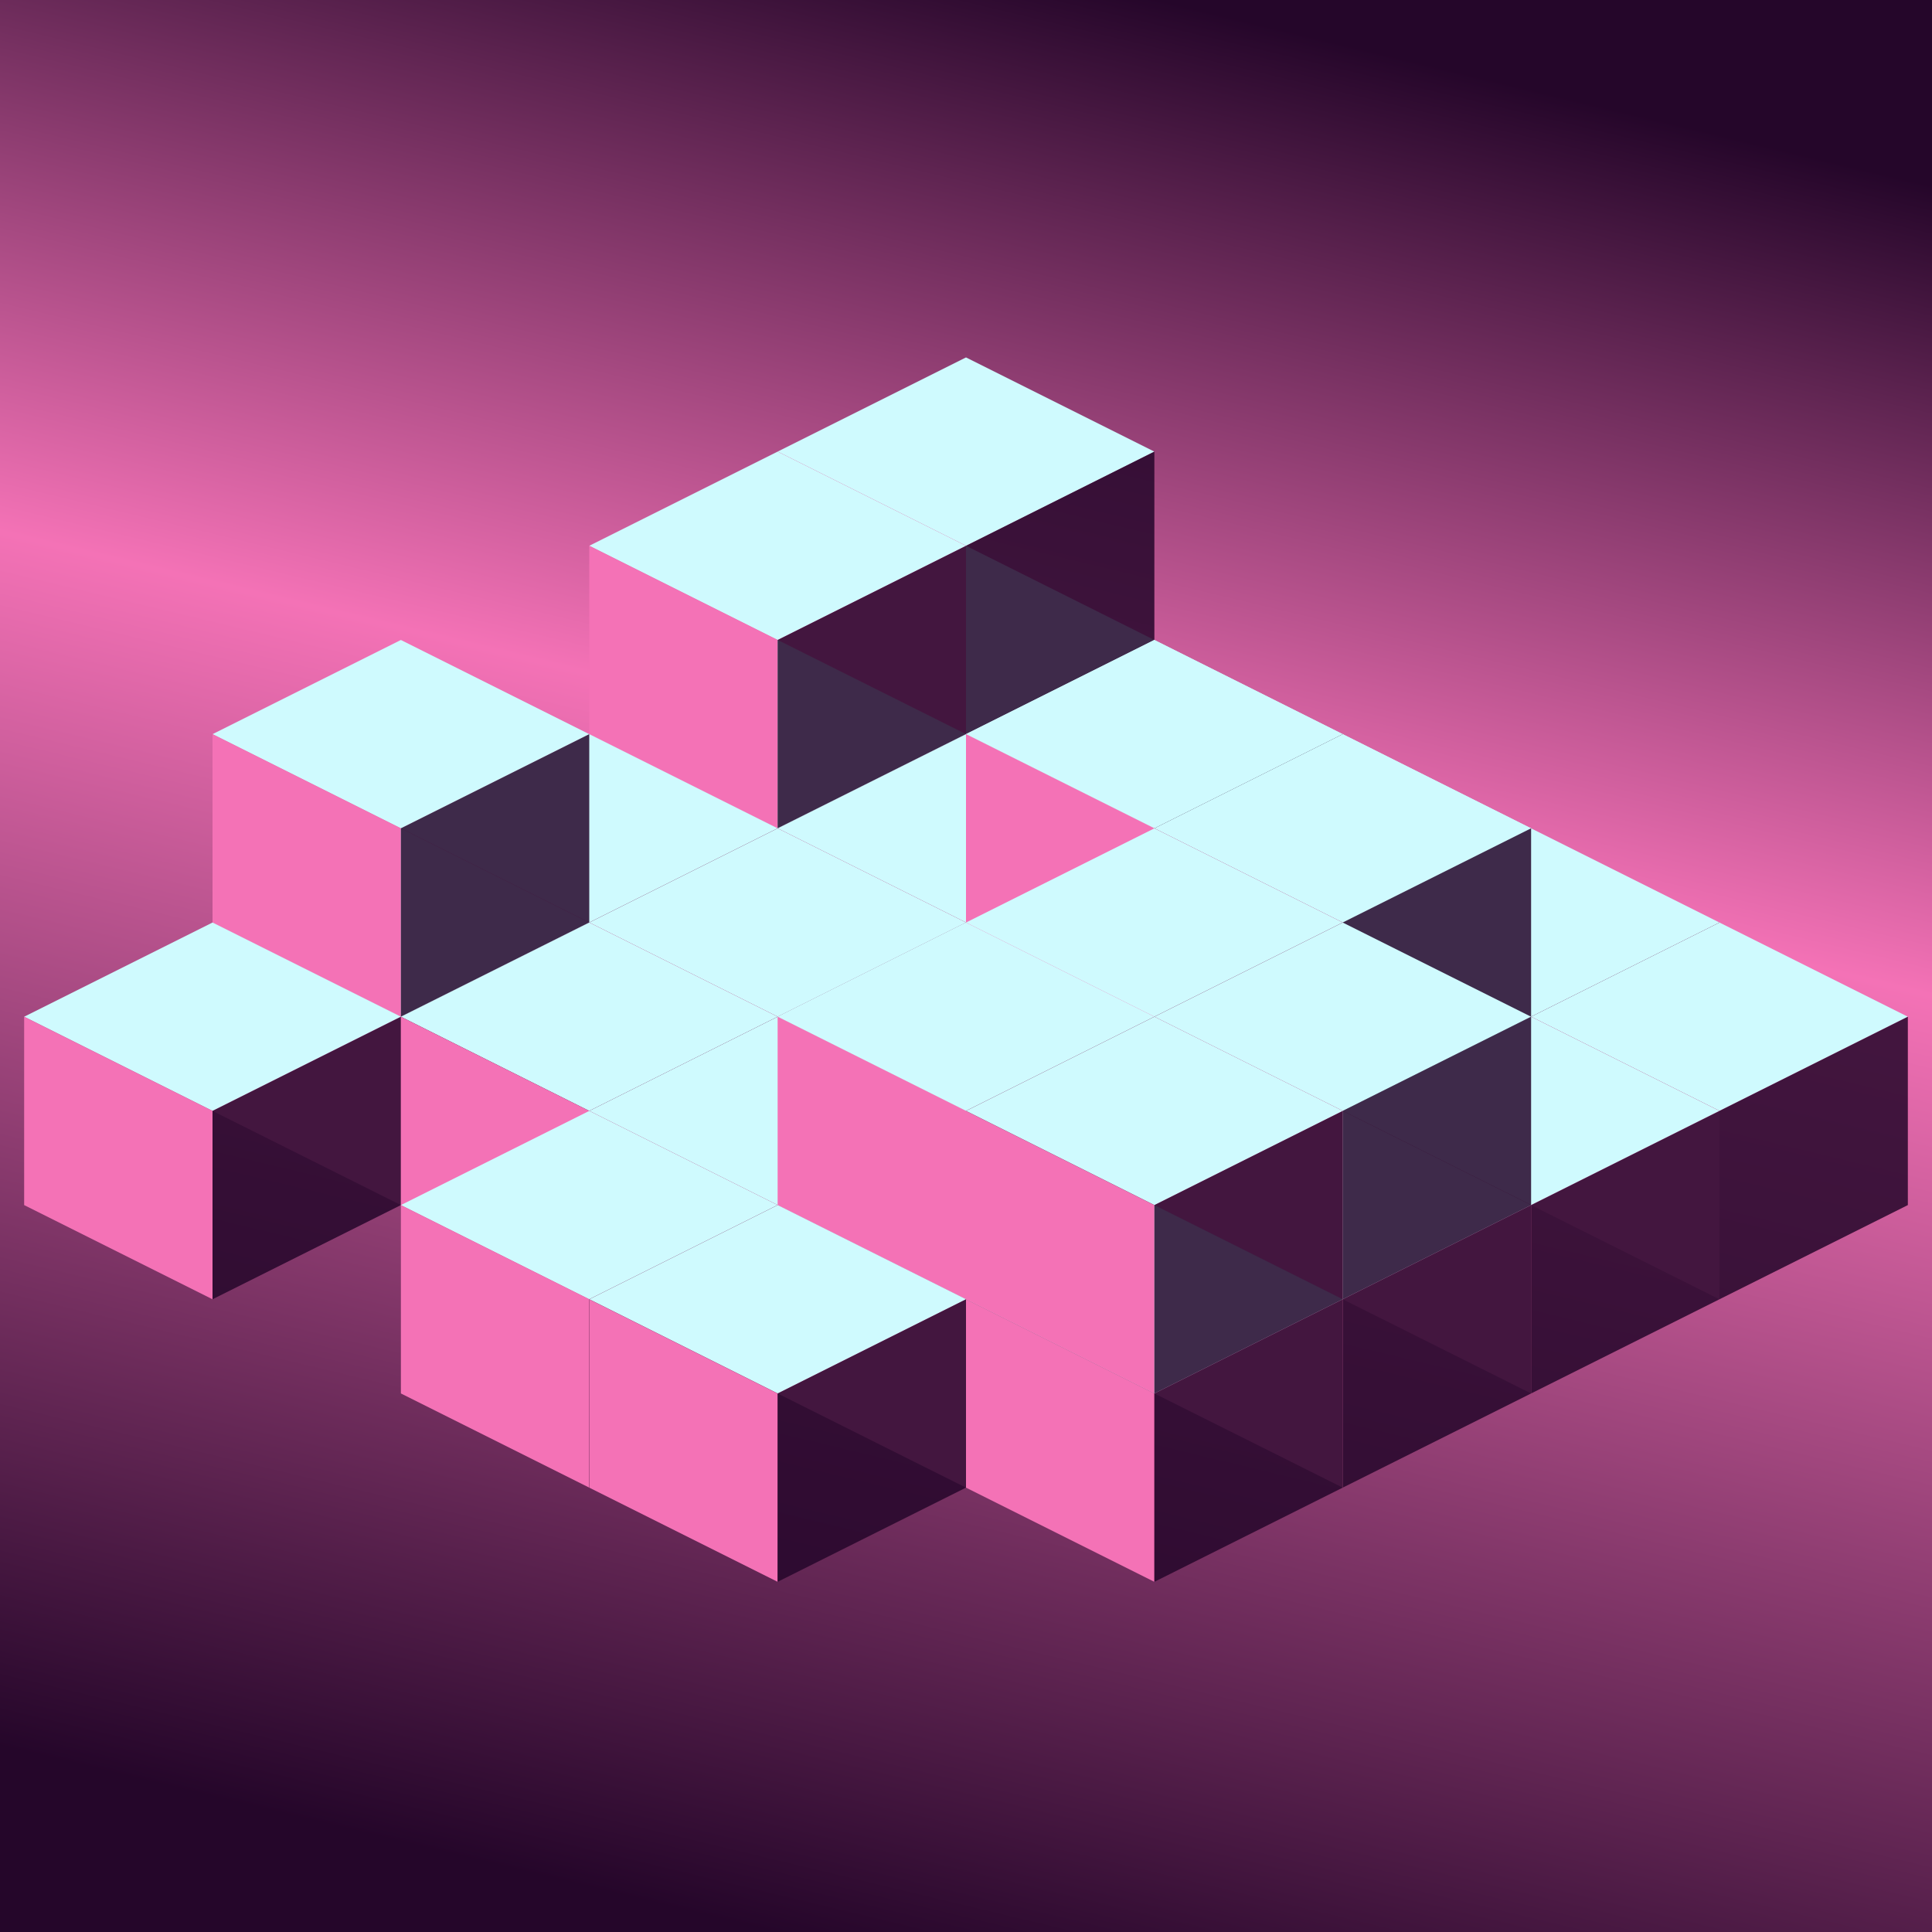
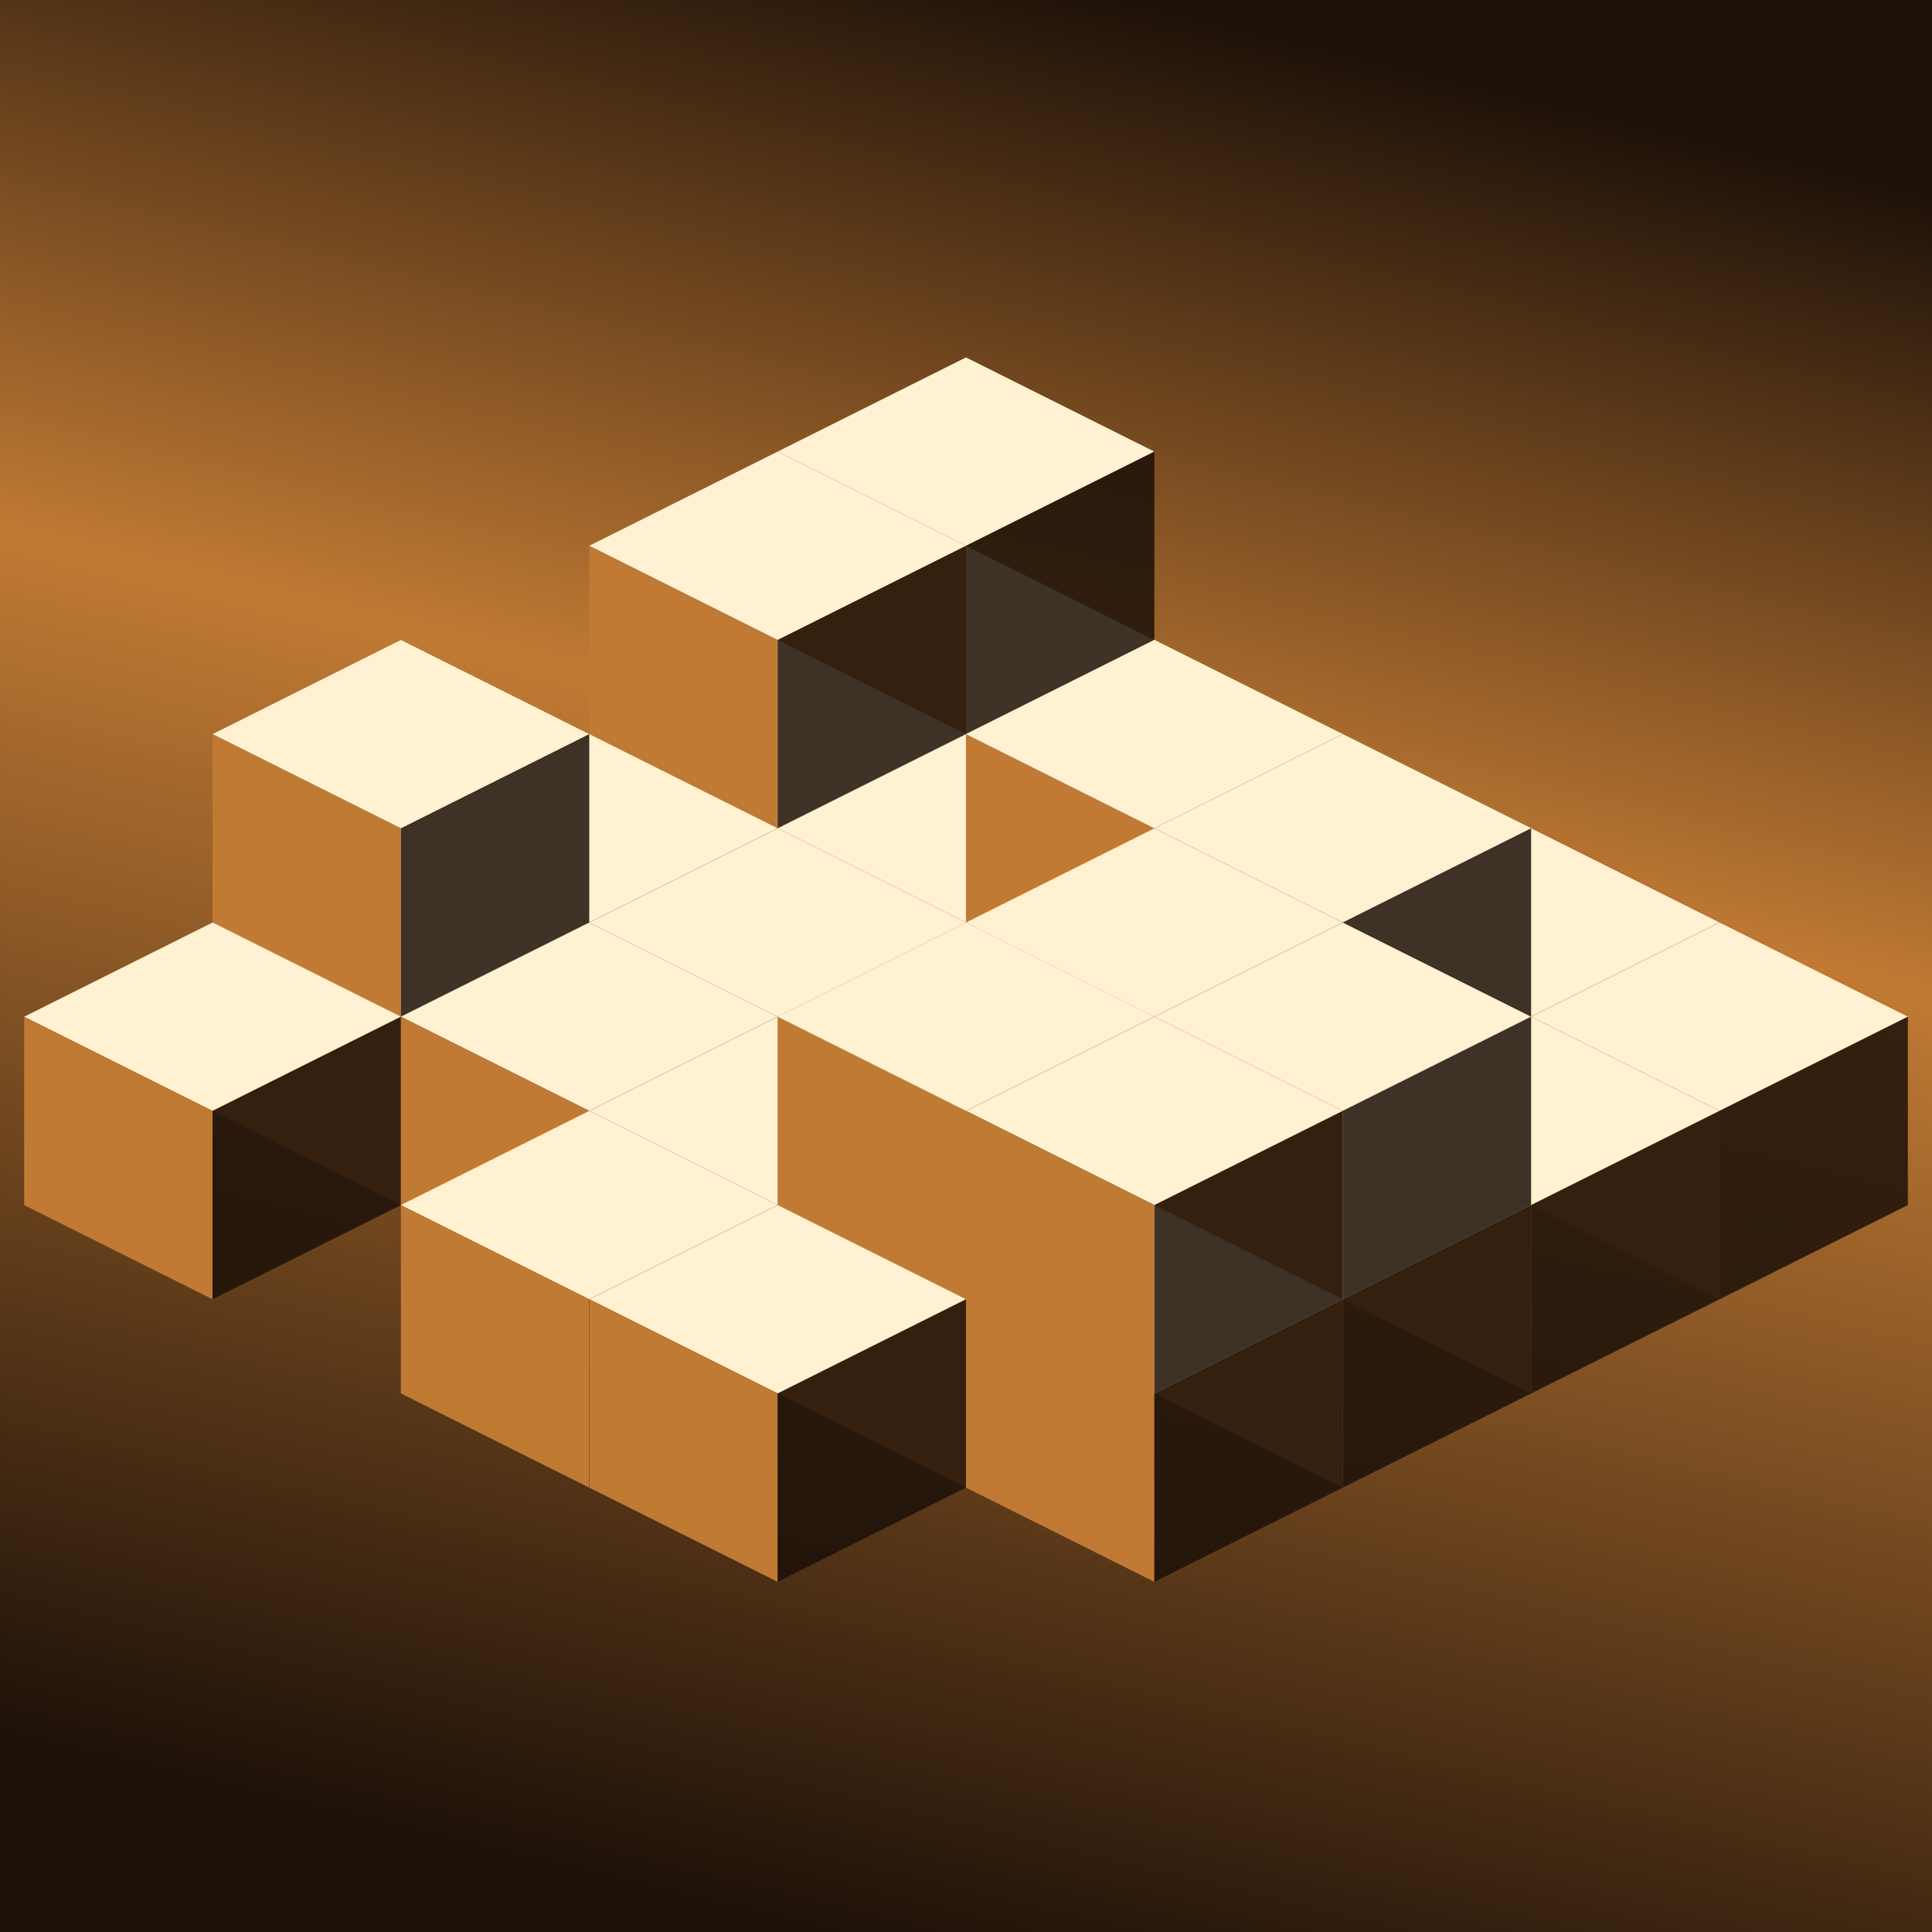
<svg xmlns="http://www.w3.org/2000/svg" viewBox="0 0 800 800" width="800" height="800" role="img">
  <defs>
    <linearGradient id="bg" gradientTransform="rotate(284 .5 .5)">
-       <stop offset="0" stop-color="#25062a" />
-       <stop offset=".6" stop-color="#f472b6" />
-       <stop offset="1" stop-color="#25062a" />
+       <stop offset="0" stop-color="#1c1008" />
+       <stop offset=".6" stop-color="#c07a34" />
+       <stop offset="1" stop-color="#1c1008" />
    </linearGradient>
  </defs>
-   <rect width="800" height="800" fill="#25062a" />
+   <rect width="800" height="800" fill="#1c1008" />
  <rect width="800" height="800" fill="url(#bg)" />
-   <polygon points="400,226 478,265 400,304 322,265" fill="#cffafe" />
-   <polygon points="322,265 400,304 400,382 322,343" fill="#f472b6" />
-   <polygon points="478,265 400,304 400,382 478,343" fill="#25062a" opacity=".85" />
-   <polygon points="400,148 478,187 400,226 322,187" fill="#cffafe" />
-   <polygon points="322,187 400,226 400,304 322,265" fill="#f472b6" />
-   <polygon points="478,187 400,226 400,304 478,265" fill="#25062a" opacity=".85" />
-   <polygon points="322,265 400,304 322,343 244,304" fill="#cffafe" />
-   <polygon points="244,304 322,343 322,421 244,382" fill="#f472b6" />
-   <polygon points="400,304 322,343 322,421 400,382" fill="#25062a" opacity=".85" />
-   <polygon points="322,187 400,226 322,265 244,226" fill="#cffafe" />
-   <polygon points="244,226 322,265 322,343 244,304" fill="#f472b6" />
-   <polygon points="400,226 322,265 322,343 400,304" fill="#25062a" opacity=".85" />
-   <polygon points="478,265 556,304 478,343 400,304" fill="#cffafe" />
-   <polygon points="400,304 478,343 478,421 400,382" fill="#f472b6" />
-   <polygon points="556,304 478,343 478,421 556,382" fill="#25062a" opacity=".85" />
-   <polygon points="244,304 322,343 244,382 166,343" fill="#cffafe" />
-   <polygon points="166,343 244,382 244,460 166,421" fill="#f472b6" />
-   <polygon points="322,343 244,382 244,460 322,421" fill="#25062a" opacity=".85" />
-   <polygon points="400,304 478,343 400,382 322,343" fill="#cffafe" />
-   <polygon points="322,343 400,382 400,460 322,421" fill="#f472b6" />
-   <polygon points="478,343 400,382 400,460 478,421" fill="#25062a" opacity=".85" />
-   <polygon points="556,304 634,343 556,382 478,343" fill="#cffafe" />
-   <polygon points="478,343 556,382 556,460 478,421" fill="#f472b6" />
-   <polygon points="634,343 556,382 556,460 634,421" fill="#25062a" opacity=".85" />
-   <polygon points="166,343 244,382 166,421 88,382" fill="#cffafe" />
-   <polygon points="88,382 166,421 166,499 88,460" fill="#f472b6" />
-   <polygon points="244,382 166,421 166,499 244,460" fill="#25062a" opacity=".85" />
-   <polygon points="166,265 244,304 166,343 88,304" fill="#cffafe" />
-   <polygon points="88,304 166,343 166,421 88,382" fill="#f472b6" />
-   <polygon points="244,304 166,343 166,421 244,382" fill="#25062a" opacity=".85" />
-   <polygon points="322,343 400,382 322,421 244,382" fill="#cffafe" />
-   <polygon points="244,382 322,421 322,499 244,460" fill="#f472b6" />
-   <polygon points="400,382 322,421 322,499 400,460" fill="#25062a" opacity=".85" />
-   <polygon points="478,343 556,382 478,421 400,382" fill="#cffafe" />
-   <polygon points="400,382 478,421 478,499 400,460" fill="#f472b6" />
-   <polygon points="556,382 478,421 478,499 556,460" fill="#25062a" opacity=".85" />
-   <polygon points="478,265 556,304 478,343 400,304" fill="#cffafe" />
-   <polygon points="400,304 478,343 478,421 400,382" fill="#f472b6" />
-   <polygon points="556,304 478,343 478,421 556,382" fill="#25062a" opacity=".85" />
-   <polygon points="634,343 712,382 634,421 556,382" fill="#cffafe" />
-   <polygon points="556,382 634,421 634,499 556,460" fill="#f472b6" />
-   <polygon points="712,382 634,421 634,499 712,460" fill="#25062a" opacity=".85" />
-   <polygon points="88,382 166,421 88,460 10,421" fill="#cffafe" />
-   <polygon points="10,421 88,460 88,538 10,499" fill="#f472b6" />
-   <polygon points="166,421 88,460 88,538 166,499" fill="#25062a" opacity=".85" />
-   <polygon points="244,382 322,421 244,460 166,421" fill="#cffafe" />
-   <polygon points="166,421 244,460 244,538 166,499" fill="#f472b6" />
-   <polygon points="322,421 244,460 244,538 322,499" fill="#25062a" opacity=".85" />
-   <polygon points="400,382 478,421 400,460 322,421" fill="#cffafe" />
-   <polygon points="322,421 400,460 400,538 322,499" fill="#f472b6" />
-   <polygon points="478,421 400,460 400,538 478,499" fill="#25062a" opacity=".85" />
-   <polygon points="556,382 634,421 556,460 478,421" fill="#cffafe" />
-   <polygon points="478,421 556,460 556,538 478,499" fill="#f472b6" />
-   <polygon points="634,421 556,460 556,538 634,499" fill="#25062a" opacity=".85" />
-   <polygon points="556,304 634,343 556,382 478,343" fill="#cffafe" />
-   <polygon points="478,343 556,382 556,460 478,421" fill="#f472b6" />
-   <polygon points="634,343 556,382 556,460 634,421" fill="#25062a" opacity=".85" />
-   <polygon points="712,382 790,421 712,460 634,421" fill="#cffafe" />
-   <polygon points="634,421 712,460 712,538 634,499" fill="#f472b6" />
-   <polygon points="790,421 712,460 712,538 790,499" fill="#25062a" opacity=".85" />
-   <polygon points="322,421 400,460 322,499 244,460" fill="#cffafe" />
-   <polygon points="244,460 322,499 322,577 244,538" fill="#f472b6" />
-   <polygon points="400,460 322,499 322,577 400,538" fill="#25062a" opacity=".85" />
-   <polygon points="478,421 556,460 478,499 400,460" fill="#cffafe" />
-   <polygon points="400,460 478,499 478,577 400,538" fill="#f472b6" />
-   <polygon points="556,460 478,499 478,577 556,538" fill="#25062a" opacity=".85" />
-   <polygon points="478,343 556,382 478,421 400,382" fill="#cffafe" />
-   <polygon points="400,382 478,421 478,499 400,460" fill="#f472b6" />
-   <polygon points="556,382 478,421 478,499 556,460" fill="#25062a" opacity=".85" />
-   <polygon points="634,421 712,460 634,499 556,460" fill="#cffafe" />
-   <polygon points="556,460 634,499 634,577 556,538" fill="#f472b6" />
-   <polygon points="712,460 634,499 634,577 712,538" fill="#25062a" opacity=".85" />
-   <polygon points="244,460 322,499 244,538 166,499" fill="#cffafe" />
-   <polygon points="166,499 244,538 244,616 166,577" fill="#f472b6" />
-   <polygon points="322,499 244,538 244,616 322,577" fill="#25062a" opacity=".85" />
-   <polygon points="400,460 478,499 400,538 322,499" fill="#cffafe" />
-   <polygon points="322,499 400,538 400,616 322,577" fill="#f472b6" />
-   <polygon points="478,499 400,538 400,616 478,577" fill="#25062a" opacity=".85" />
-   <polygon points="400,382 478,421 400,460 322,421" fill="#cffafe" />
-   <polygon points="322,421 400,460 400,538 322,499" fill="#f472b6" />
-   <polygon points="478,421 400,460 400,538 478,499" fill="#25062a" opacity=".85" />
-   <polygon points="556,460 634,499 556,538 478,499" fill="#cffafe" />
-   <polygon points="478,499 556,538 556,616 478,577" fill="#f472b6" />
-   <polygon points="634,499 556,538 556,616 634,577" fill="#25062a" opacity=".85" />
-   <polygon points="556,382 634,421 556,460 478,421" fill="#cffafe" />
-   <polygon points="478,421 556,460 556,538 478,499" fill="#f472b6" />
-   <polygon points="634,421 556,460 556,538 634,499" fill="#25062a" opacity=".85" />
-   <polygon points="322,499 400,538 322,577 244,538" fill="#cffafe" />
-   <polygon points="244,538 322,577 322,655 244,616" fill="#f472b6" />
-   <polygon points="400,538 322,577 322,655 400,616" fill="#25062a" opacity=".85" />
-   <polygon points="478,499 556,538 478,577 400,538" fill="#cffafe" />
-   <polygon points="400,538 478,577 478,655 400,616" fill="#f472b6" />
-   <polygon points="556,538 478,577 478,655 556,616" fill="#25062a" opacity=".85" />
-   <polygon points="478,421 556,460 478,499 400,460" fill="#cffafe" />
-   <polygon points="400,460 478,499 478,577 400,538" fill="#f472b6" />
-   <polygon points="556,460 478,499 478,577 556,538" fill="#25062a" opacity=".85" />
+   <polygon points="400,226 478,265 400,304 322,265" fill="#fff1d2" />
+   <polygon points="322,265 400,304 400,382 322,343" fill="#c07a34" />
+   <polygon points="478,265 400,304 400,382 478,343" fill="#1c1008" opacity=".85" />
+   <polygon points="400,148 478,187 400,226 322,187" fill="#fff1d2" />
+   <polygon points="322,187 400,226 400,304 322,265" fill="#c07a34" />
+   <polygon points="478,187 400,226 400,304 478,265" fill="#1c1008" opacity=".85" />
+   <polygon points="322,265 400,304 322,343 244,304" fill="#fff1d2" />
+   <polygon points="244,304 322,343 322,421 244,382" fill="#c07a34" />
+   <polygon points="400,304 322,343 322,421 400,382" fill="#1c1008" opacity=".85" />
+   <polygon points="322,187 400,226 322,265 244,226" fill="#fff1d2" />
+   <polygon points="244,226 322,265 322,343 244,304" fill="#c07a34" />
+   <polygon points="400,226 322,265 322,343 400,304" fill="#1c1008" opacity=".85" />
+   <polygon points="478,265 556,304 478,343 400,304" fill="#fff1d2" />
+   <polygon points="400,304 478,343 478,421 400,382" fill="#c07a34" />
+   <polygon points="556,304 478,343 478,421 556,382" fill="#1c1008" opacity=".85" />
+   <polygon points="244,304 322,343 244,382 166,343" fill="#fff1d2" />
+   <polygon points="166,343 244,382 244,460 166,421" fill="#c07a34" />
+   <polygon points="322,343 244,382 244,460 322,421" fill="#1c1008" opacity=".85" />
+   <polygon points="400,304 478,343 400,382 322,343" fill="#fff1d2" />
+   <polygon points="322,343 400,382 400,460 322,421" fill="#c07a34" />
+   <polygon points="478,343 400,382 400,460 478,421" fill="#1c1008" opacity=".85" />
+   <polygon points="556,304 634,343 556,382 478,343" fill="#fff1d2" />
+   <polygon points="478,343 556,382 556,460 478,421" fill="#c07a34" />
+   <polygon points="634,343 556,382 556,460 634,421" fill="#1c1008" opacity=".85" />
+   <polygon points="166,343 244,382 166,421 88,382" fill="#fff1d2" />
+   <polygon points="88,382 166,421 166,499 88,460" fill="#c07a34" />
+   <polygon points="244,382 166,421 166,499 244,460" fill="#1c1008" opacity=".85" />
+   <polygon points="166,265 244,304 166,343 88,304" fill="#fff1d2" />
+   <polygon points="88,304 166,343 166,421 88,382" fill="#c07a34" />
+   <polygon points="244,304 166,343 166,421 244,382" fill="#1c1008" opacity=".85" />
+   <polygon points="322,343 400,382 322,421 244,382" fill="#fff1d2" />
+   <polygon points="244,382 322,421 322,499 244,460" fill="#c07a34" />
+   <polygon points="400,382 322,421 322,499 400,460" fill="#1c1008" opacity=".85" />
+   <polygon points="478,343 556,382 478,421 400,382" fill="#fff1d2" />
+   <polygon points="400,382 478,421 478,499 400,460" fill="#c07a34" />
+   <polygon points="556,382 478,421 478,499 556,460" fill="#1c1008" opacity=".85" />
+   <polygon points="478,265 556,304 478,343 400,304" fill="#fff1d2" />
+   <polygon points="400,304 478,343 478,421 400,382" fill="#c07a34" />
+   <polygon points="556,304 478,343 478,421 556,382" fill="#1c1008" opacity=".85" />
+   <polygon points="634,343 712,382 634,421 556,382" fill="#fff1d2" />
+   <polygon points="556,382 634,421 634,499 556,460" fill="#c07a34" />
+   <polygon points="712,382 634,421 634,499 712,460" fill="#1c1008" opacity=".85" />
+   <polygon points="88,382 166,421 88,460 10,421" fill="#fff1d2" />
+   <polygon points="10,421 88,460 88,538 10,499" fill="#c07a34" />
+   <polygon points="166,421 88,460 88,538 166,499" fill="#1c1008" opacity=".85" />
+   <polygon points="244,382 322,421 244,460 166,421" fill="#fff1d2" />
+   <polygon points="166,421 244,460 244,538 166,499" fill="#c07a34" />
+   <polygon points="322,421 244,460 244,538 322,499" fill="#1c1008" opacity=".85" />
+   <polygon points="400,382 478,421 400,460 322,421" fill="#fff1d2" />
+   <polygon points="322,421 400,460 400,538 322,499" fill="#c07a34" />
+   <polygon points="478,421 400,460 400,538 478,499" fill="#1c1008" opacity=".85" />
+   <polygon points="556,382 634,421 556,460 478,421" fill="#fff1d2" />
+   <polygon points="478,421 556,460 556,538 478,499" fill="#c07a34" />
+   <polygon points="634,421 556,460 556,538 634,499" fill="#1c1008" opacity=".85" />
+   <polygon points="556,304 634,343 556,382 478,343" fill="#fff1d2" />
+   <polygon points="478,343 556,382 556,460 478,421" fill="#c07a34" />
+   <polygon points="634,343 556,382 556,460 634,421" fill="#1c1008" opacity=".85" />
+   <polygon points="712,382 790,421 712,460 634,421" fill="#fff1d2" />
+   <polygon points="634,421 712,460 712,538 634,499" fill="#c07a34" />
+   <polygon points="790,421 712,460 712,538 790,499" fill="#1c1008" opacity=".85" />
+   <polygon points="322,421 400,460 322,499 244,460" fill="#fff1d2" />
+   <polygon points="244,460 322,499 322,577 244,538" fill="#c07a34" />
+   <polygon points="400,460 322,499 322,577 400,538" fill="#1c1008" opacity=".85" />
+   <polygon points="478,421 556,460 478,499 400,460" fill="#fff1d2" />
+   <polygon points="400,460 478,499 478,577 400,538" fill="#c07a34" />
+   <polygon points="556,460 478,499 478,577 556,538" fill="#1c1008" opacity=".85" />
+   <polygon points="478,343 556,382 478,421 400,382" fill="#fff1d2" />
+   <polygon points="400,382 478,421 478,499 400,460" fill="#c07a34" />
+   <polygon points="556,382 478,421 478,499 556,460" fill="#1c1008" opacity=".85" />
+   <polygon points="634,421 712,460 634,499 556,460" fill="#fff1d2" />
+   <polygon points="556,460 634,499 634,577 556,538" fill="#c07a34" />
+   <polygon points="712,460 634,499 634,577 712,538" fill="#1c1008" opacity=".85" />
+   <polygon points="244,460 322,499 244,538 166,499" fill="#fff1d2" />
+   <polygon points="166,499 244,538 244,616 166,577" fill="#c07a34" />
+   <polygon points="322,499 244,538 244,616 322,577" fill="#1c1008" opacity=".85" />
+   <polygon points="400,460 478,499 400,538 322,499" fill="#fff1d2" />
+   <polygon points="322,499 400,538 400,616 322,577" fill="#c07a34" />
+   <polygon points="478,499 400,538 400,616 478,577" fill="#1c1008" opacity=".85" />
+   <polygon points="400,382 478,421 400,460 322,421" fill="#fff1d2" />
+   <polygon points="322,421 400,460 400,538 322,499" fill="#c07a34" />
+   <polygon points="478,421 400,460 400,538 478,499" fill="#1c1008" opacity=".85" />
+   <polygon points="556,460 634,499 556,538 478,499" fill="#fff1d2" />
+   <polygon points="478,499 556,538 556,616 478,577" fill="#c07a34" />
+   <polygon points="634,499 556,538 556,616 634,577" fill="#1c1008" opacity=".85" />
+   <polygon points="556,382 634,421 556,460 478,421" fill="#fff1d2" />
+   <polygon points="478,421 556,460 556,538 478,499" fill="#c07a34" />
+   <polygon points="634,421 556,460 556,538 634,499" fill="#1c1008" opacity=".85" />
+   <polygon points="322,499 400,538 322,577 244,538" fill="#fff1d2" />
+   <polygon points="244,538 322,577 322,655 244,616" fill="#c07a34" />
+   <polygon points="400,538 322,577 322,655 400,616" fill="#1c1008" opacity=".85" />
+   <polygon points="478,499 556,538 478,577 400,538" fill="#fff1d2" />
+   <polygon points="400,538 478,577 478,655 400,616" fill="#c07a34" />
+   <polygon points="556,538 478,577 478,655 556,616" fill="#1c1008" opacity=".85" />
+   <polygon points="478,421 556,460 478,499 400,460" fill="#fff1d2" />
+   <polygon points="400,460 478,499 478,577 400,538" fill="#c07a34" />
+   <polygon points="556,460 478,499 478,577 556,538" fill="#1c1008" opacity=".85" />
</svg>
